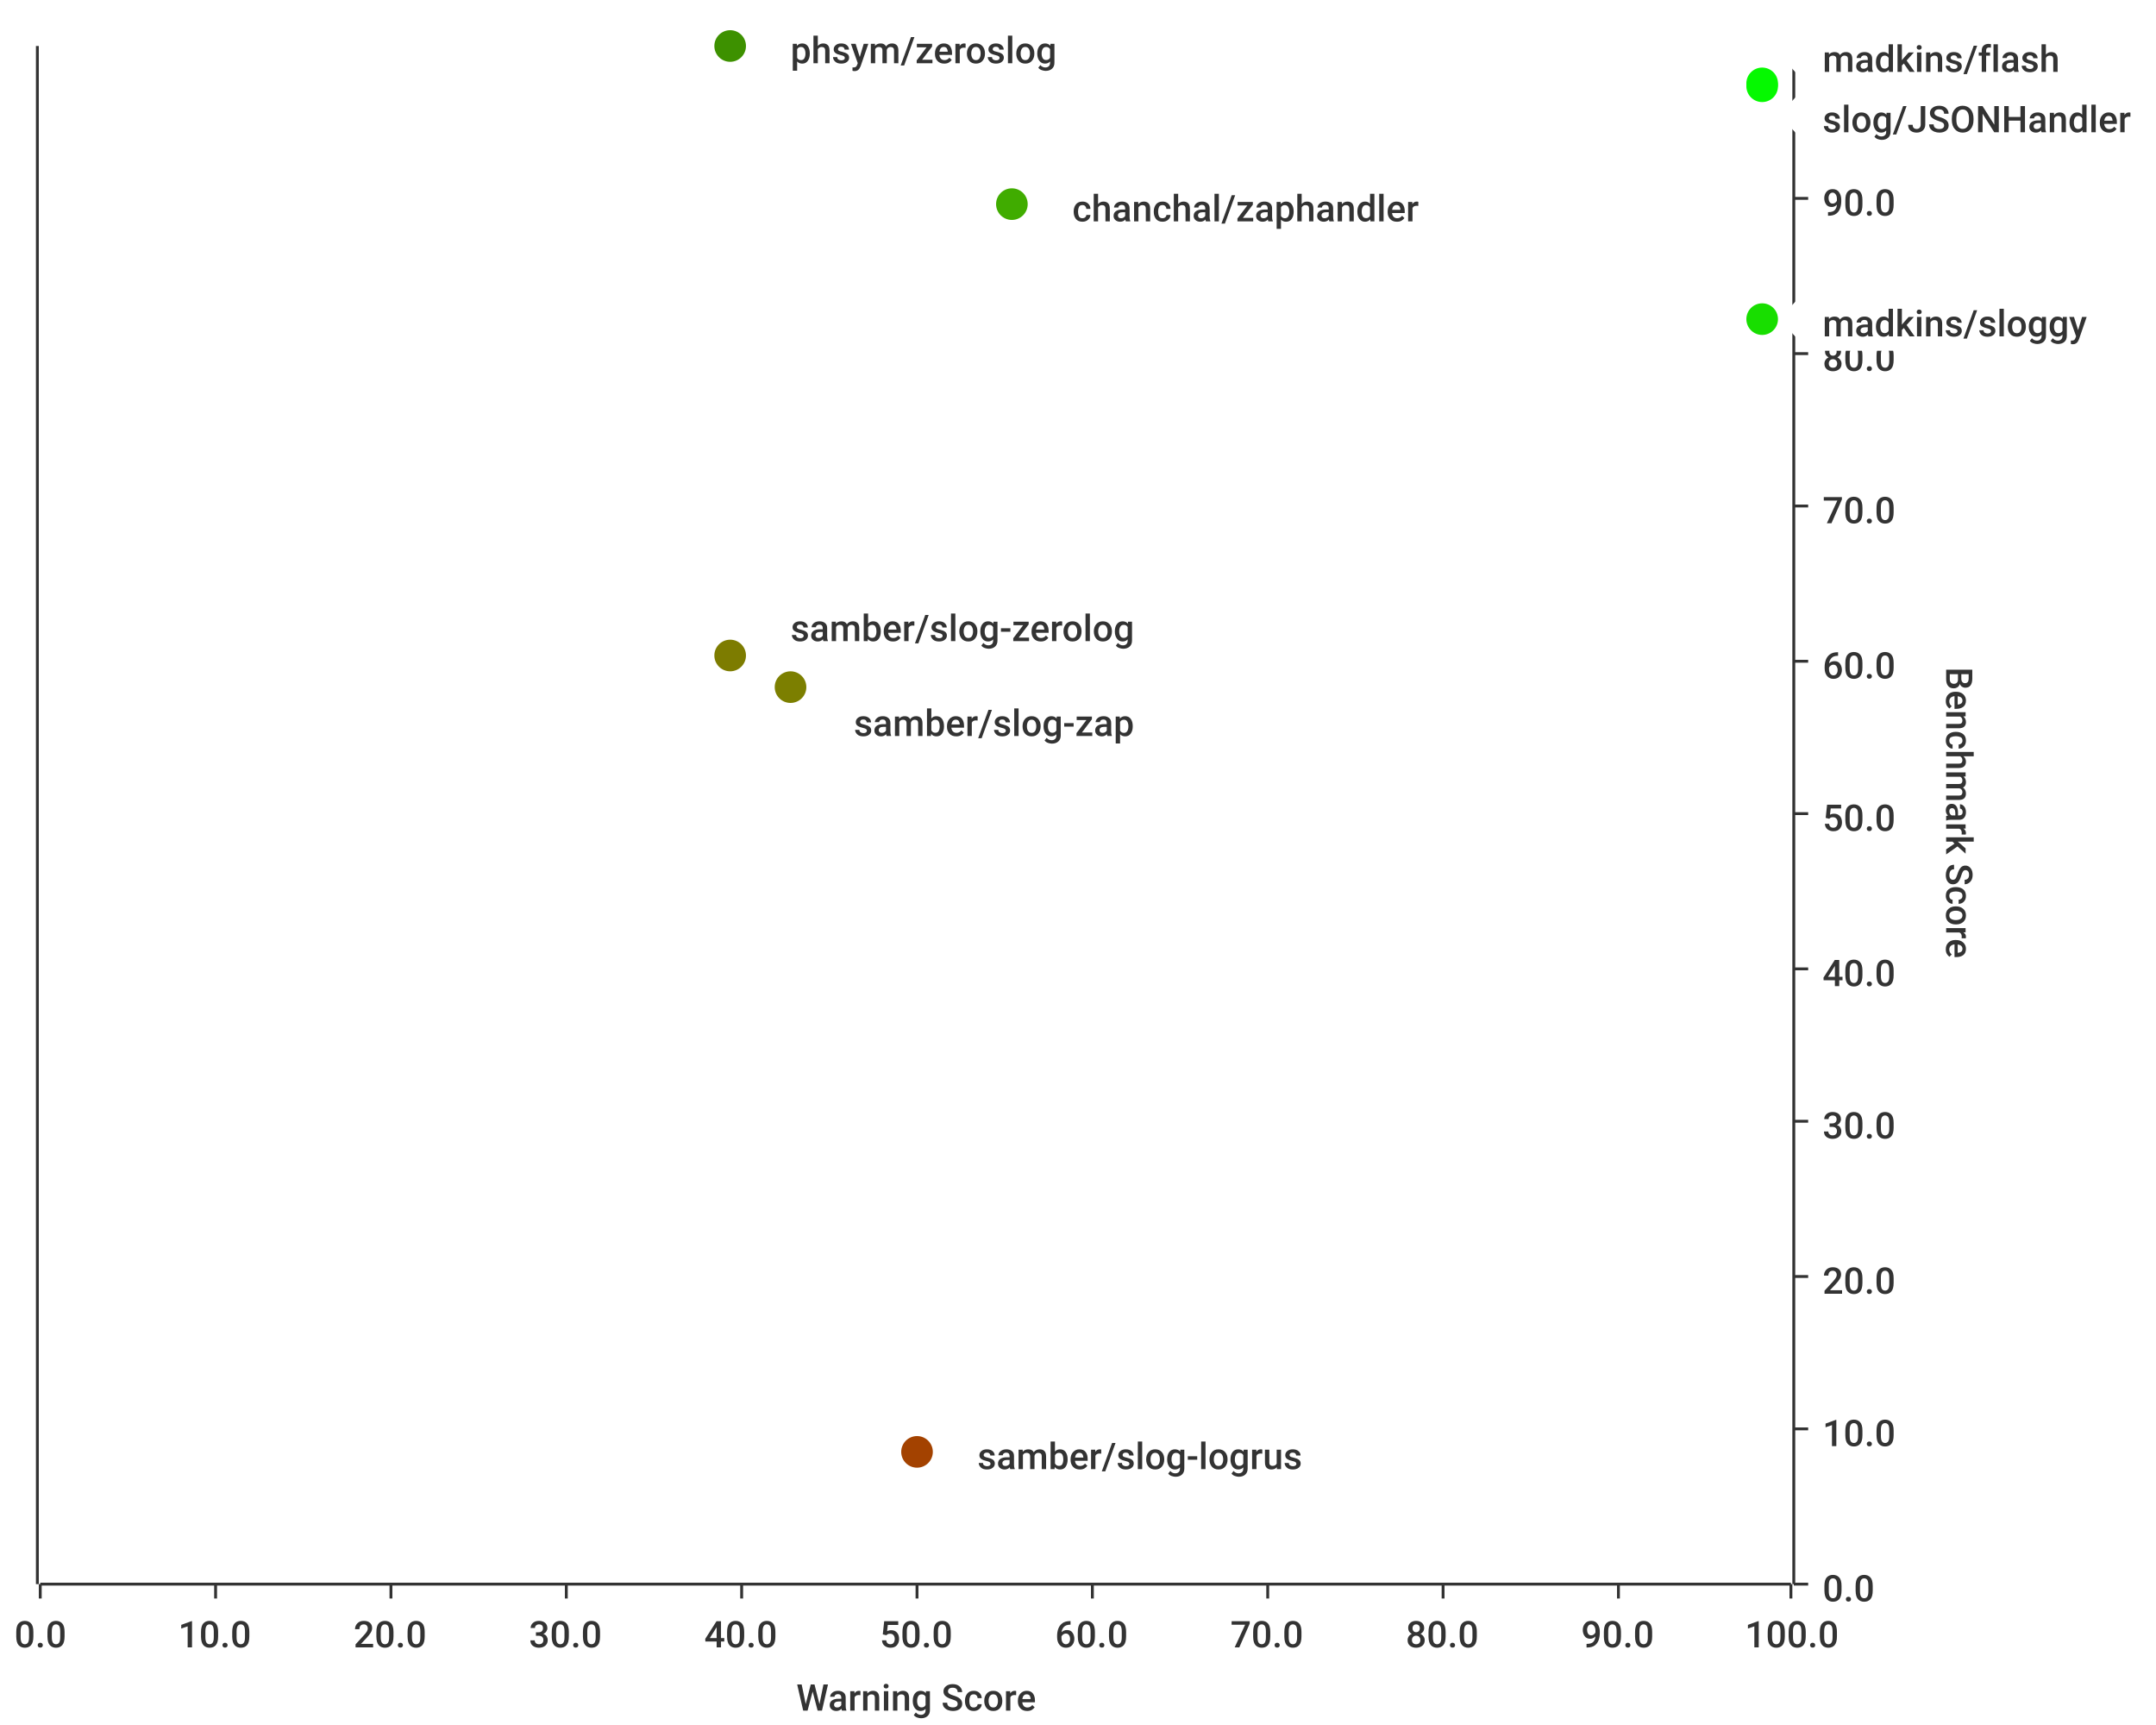
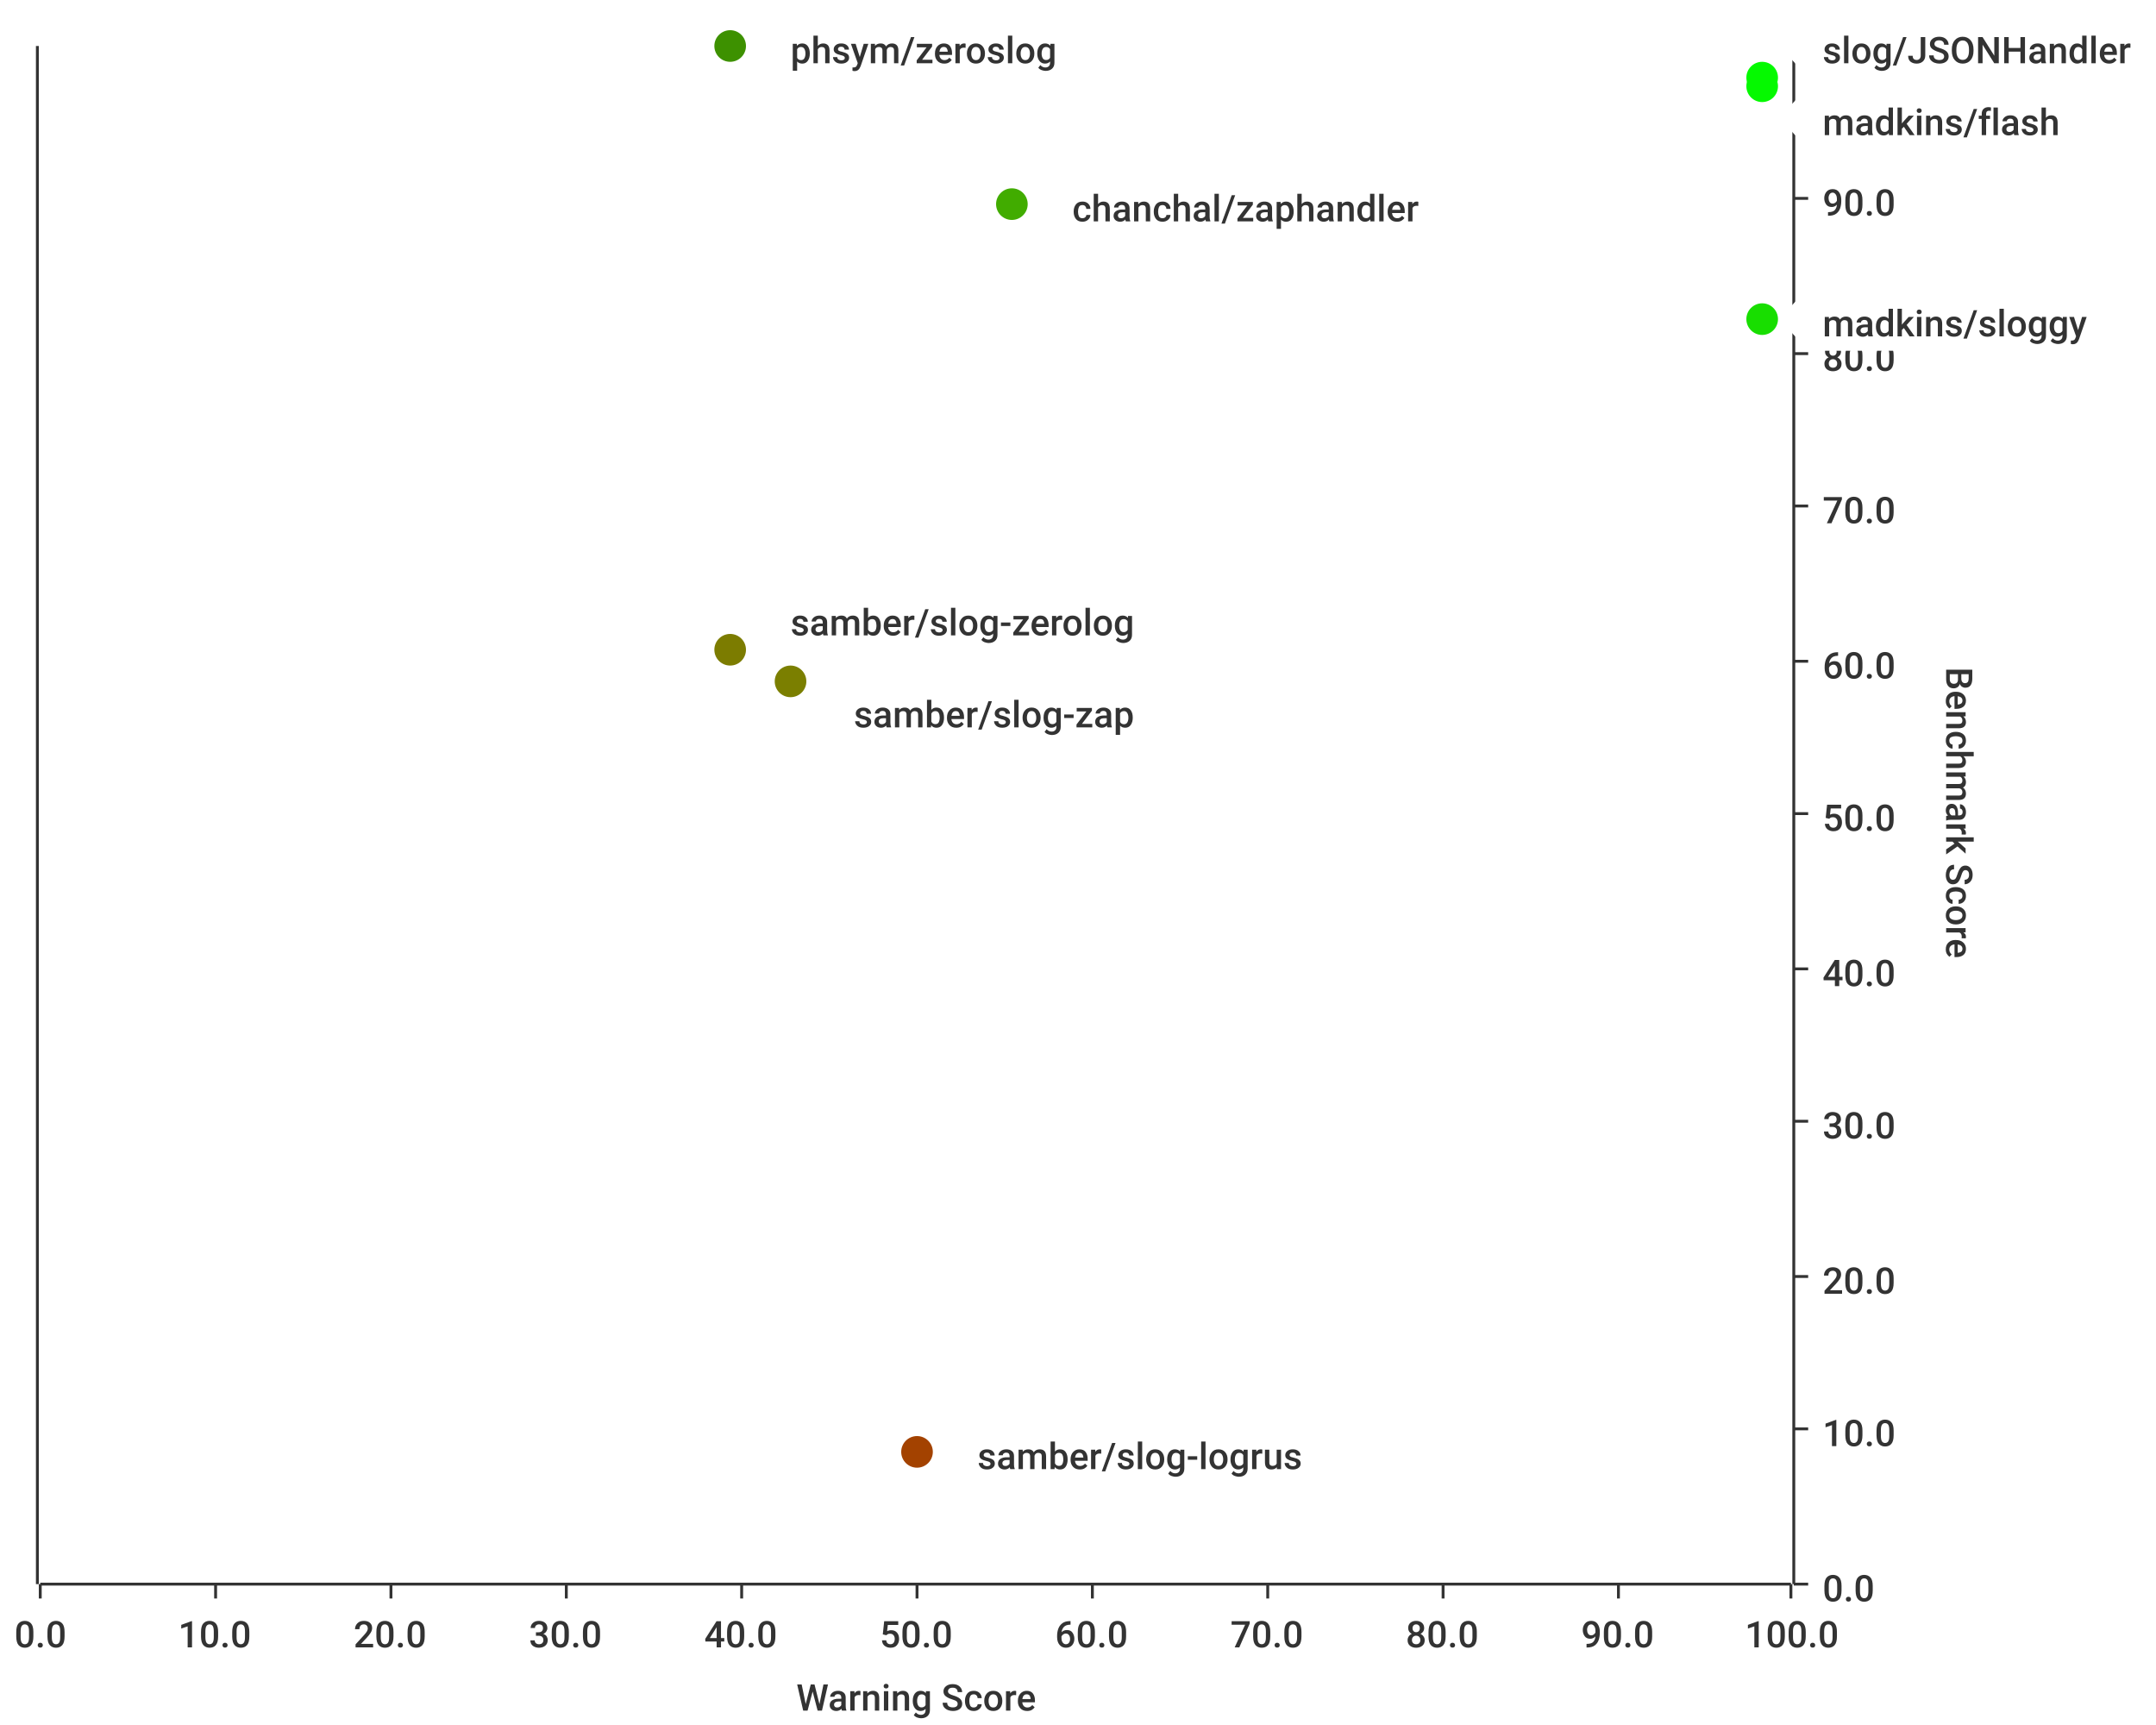
<svg xmlns="http://www.w3.org/2000/svg" width="750" height="600">\n<path d="M 0 0 L 750 0 L 750 600 L 0 600 L 0 0" style="stroke-width:0;stroke:rgba(255,255,255,1.0);fill:rgba(255,255,255,1.0)" />
  <path d="M 14 16 L 623 16 L 623 551 L 14 551 L 14 16" style="stroke-width:0;stroke:rgba(255,255,255,1.0);fill:rgba(255,255,255,1.0)" />
  <path d="M 14 551 L 623 551" style="stroke-width:1;stroke:rgba(51,51,51,1.0);fill:none" />
  <path d="M 14 551 L 14 556" style="stroke-width:1;stroke:rgba(51,51,51,1.0);fill:none" />
  <text x="5" y="573" style="stroke-width:0;stroke:none;fill:rgba(51,51,51,1.0);font-size:12.8px;font-family:'Roboto Medium',sans-serif">0.0</text>
  <path d="M 75 551 L 75 556" style="stroke-width:1;stroke:rgba(51,51,51,1.0);fill:none" />
  <text x="62" y="573" style="stroke-width:0;stroke:none;fill:rgba(51,51,51,1.0);font-size:12.8px;font-family:'Roboto Medium',sans-serif">10.0</text>
  <path d="M 136 551 L 136 556" style="stroke-width:1;stroke:rgba(51,51,51,1.0);fill:none" />
  <text x="123" y="573" style="stroke-width:0;stroke:none;fill:rgba(51,51,51,1.0);font-size:12.8px;font-family:'Roboto Medium',sans-serif">20.0</text>
  <path d="M 197 551 L 197 556" style="stroke-width:1;stroke:rgba(51,51,51,1.0);fill:none" />
  <text x="184" y="573" style="stroke-width:0;stroke:none;fill:rgba(51,51,51,1.0);font-size:12.8px;font-family:'Roboto Medium',sans-serif">30.0</text>
  <path d="M 258 551 L 258 556" style="stroke-width:1;stroke:rgba(51,51,51,1.0);fill:none" />
  <text x="245" y="573" style="stroke-width:0;stroke:none;fill:rgba(51,51,51,1.0);font-size:12.8px;font-family:'Roboto Medium',sans-serif">40.0</text>
  <path d="M 319 551 L 319 556" style="stroke-width:1;stroke:rgba(51,51,51,1.0);fill:none" />
  <text x="306" y="573" style="stroke-width:0;stroke:none;fill:rgba(51,51,51,1.0);font-size:12.8px;font-family:'Roboto Medium',sans-serif">50.0</text>
  <path d="M 380 551 L 380 556" style="stroke-width:1;stroke:rgba(51,51,51,1.0);fill:none" />
  <text x="367" y="573" style="stroke-width:0;stroke:none;fill:rgba(51,51,51,1.0);font-size:12.8px;font-family:'Roboto Medium',sans-serif">60.0</text>
  <path d="M 441 551 L 441 556" style="stroke-width:1;stroke:rgba(51,51,51,1.0);fill:none" />
  <text x="428" y="573" style="stroke-width:0;stroke:none;fill:rgba(51,51,51,1.0);font-size:12.8px;font-family:'Roboto Medium',sans-serif">70.0</text>
  <path d="M 502 551 L 502 556" style="stroke-width:1;stroke:rgba(51,51,51,1.0);fill:none" />
  <text x="489" y="573" style="stroke-width:0;stroke:none;fill:rgba(51,51,51,1.0);font-size:12.8px;font-family:'Roboto Medium',sans-serif">80.0</text>
  <path d="M 563 551 L 563 556" style="stroke-width:1;stroke:rgba(51,51,51,1.0);fill:none" />
  <text x="550" y="573" style="stroke-width:0;stroke:none;fill:rgba(51,51,51,1.0);font-size:12.8px;font-family:'Roboto Medium',sans-serif">90.0</text>
  <path d="M 623 551 L 623 556" style="stroke-width:1;stroke:rgba(51,51,51,1.0);fill:none" />
  <text x="607" y="573" style="stroke-width:0;stroke:none;fill:rgba(51,51,51,1.0);font-size:12.8px;font-family:'Roboto Medium',sans-serif">100.0</text>
  <text x="277" y="595" style="stroke-width:0;stroke:none;fill:rgba(51,51,51,1.0);font-size:12.8px;font-family:'Roboto Medium',sans-serif">Warning Score</text>
  <path d="M 75 551 L 75 16" style="stroke-width:0;stroke:none;fill:none" />
  <path d="M 136 551 L 136 16" style="stroke-width:0;stroke:none;fill:none" />
  <path d="M 197 551 L 197 16" style="stroke-width:0;stroke:none;fill:none" />
  <path d="M 258 551 L 258 16" style="stroke-width:0;stroke:none;fill:none" />
  <path d="M 319 551 L 319 16" style="stroke-width:0;stroke:none;fill:none" />
  <path d="M 380 551 L 380 16" style="stroke-width:0;stroke:none;fill:none" />
  <path d="M 441 551 L 441 16" style="stroke-width:0;stroke:none;fill:none" />
  <path d="M 502 551 L 502 16" style="stroke-width:0;stroke:none;fill:none" />
  <path d="M 563 551 L 563 16" style="stroke-width:0;stroke:none;fill:none" />
  <path d="M 624 551 L 624 16" style="stroke-width:1;stroke:rgba(51,51,51,1.0);fill:none" />
  <path d="M 624 551 L 629 551" style="stroke-width:1;stroke:rgba(51,51,51,1.0);fill:none" />
  <text x="634" y="557" style="stroke-width:0;stroke:none;fill:rgba(51,51,51,1.0);font-size:12.8px;font-family:'Roboto Medium',sans-serif">0.0</text>
  <path d="M 624 497 L 629 497" style="stroke-width:1;stroke:rgba(51,51,51,1.0);fill:none" />
  <text x="634" y="503" style="stroke-width:0;stroke:none;fill:rgba(51,51,51,1.0);font-size:12.8px;font-family:'Roboto Medium',sans-serif">10.0</text>
  <path d="M 624 444 L 629 444" style="stroke-width:1;stroke:rgba(51,51,51,1.0);fill:none" />
  <text x="634" y="450" style="stroke-width:0;stroke:none;fill:rgba(51,51,51,1.0);font-size:12.8px;font-family:'Roboto Medium',sans-serif">20.0</text>
  <path d="M 624 390 L 629 390" style="stroke-width:1;stroke:rgba(51,51,51,1.0);fill:none" />
  <text x="634" y="396" style="stroke-width:0;stroke:none;fill:rgba(51,51,51,1.0);font-size:12.8px;font-family:'Roboto Medium',sans-serif">30.0</text>
  <path d="M 624 337 L 629 337" style="stroke-width:1;stroke:rgba(51,51,51,1.0);fill:none" />
  <text x="634" y="343" style="stroke-width:0;stroke:none;fill:rgba(51,51,51,1.0);font-size:12.8px;font-family:'Roboto Medium',sans-serif">40.0</text>
  <path d="M 624 283 L 629 283" style="stroke-width:1;stroke:rgba(51,51,51,1.0);fill:none" />
  <text x="634" y="289" style="stroke-width:0;stroke:none;fill:rgba(51,51,51,1.0);font-size:12.8px;font-family:'Roboto Medium',sans-serif">50.0</text>
  <path d="M 624 230 L 629 230" style="stroke-width:1;stroke:rgba(51,51,51,1.0);fill:none" />
  <text x="634" y="236" style="stroke-width:0;stroke:none;fill:rgba(51,51,51,1.0);font-size:12.8px;font-family:'Roboto Medium',sans-serif">60.0</text>
  <path d="M 624 176 L 629 176" style="stroke-width:1;stroke:rgba(51,51,51,1.0);fill:none" />
  <text x="634" y="182" style="stroke-width:0;stroke:none;fill:rgba(51,51,51,1.0);font-size:12.8px;font-family:'Roboto Medium',sans-serif">70.0</text>
  <path d="M 624 123 L 629 123" style="stroke-width:1;stroke:rgba(51,51,51,1.0);fill:none" />
  <text x="634" y="129" style="stroke-width:0;stroke:none;fill:rgba(51,51,51,1.0);font-size:12.8px;font-family:'Roboto Medium',sans-serif">80.0</text>
  <path d="M 624 69 L 629 69" style="stroke-width:1;stroke:rgba(51,51,51,1.0);fill:none" />
  <text x="634" y="75" style="stroke-width:0;stroke:none;fill:rgba(51,51,51,1.0);font-size:12.8px;font-family:'Roboto Medium',sans-serif">90.0</text>
  <path d="M 624 16 L 629 16" style="stroke-width:1;stroke:rgba(51,51,51,1.0);fill:none" />
  <text x="634" y="22" style="stroke-width:0;stroke:none;fill:rgba(51,51,51,1.0);font-size:12.8px;font-family:'Roboto Medium',sans-serif">100.0</text>
  <text x="677" y="232" style="stroke-width:0;stroke:none;fill:rgba(51,51,51,1.0);font-size:12.8px;font-family:'Roboto Medium',sans-serif" transform="rotate(90.00,677,232)">Benchmark Score</text>
  <path d="M 14 551 L 623 551" style="stroke-width:0;stroke:none;fill:none" />
  <path d="M 14 497 L 623 497" style="stroke-width:0;stroke:none;fill:none" />
  <path d="M 14 444 L 623 444" style="stroke-width:0;stroke:none;fill:none" />
  <path d="M 14 390 L 623 390" style="stroke-width:0;stroke:none;fill:none" />
  <path d="M 14 337 L 623 337" style="stroke-width:0;stroke:none;fill:none" />
  <path d="M 14 283 L 623 283" style="stroke-width:0;stroke:none;fill:none" />
  <path d="M 14 230 L 623 230" style="stroke-width:0;stroke:none;fill:none" />
  <path d="M 14 176 L 623 176" style="stroke-width:0;stroke:none;fill:none" />
  <path d="M 14 123 L 623 123" style="stroke-width:0;stroke:none;fill:none" />
  <path d="M 14 69 L 623 69" style="stroke-width:0;stroke:none;fill:none" />
  <path d="M 13 551 L 13 16" style="stroke-width:1;stroke:rgba(51,51,51,1.0);fill:none" />
  <path d="M 13 -9223372036854775257 L 8 -9223372036854775257" style="stroke-width:1;stroke:rgba(51,51,51,1.0);fill:none" />
  <text x="-23" y="-9223372036854775251" style="stroke-width:0;stroke:none;fill:rgba(51,51,51,1.0);font-size:12.8px;font-family:'Roboto Medium',sans-serif">0.00</text>
  <path d="M 13 -9223372036854775257 L 8 -9223372036854775257" style="stroke-width:1;stroke:rgba(51,51,51,1.0);fill:none" />
  <text x="-23" y="-9223372036854775251" style="stroke-width:0;stroke:none;fill:rgba(51,51,51,1.0);font-size:12.8px;font-family:'Roboto Medium',sans-serif">0.00</text>
  <path d="M 13 -9223372036854775257 L 8 -9223372036854775257" style="stroke-width:1;stroke:rgba(51,51,51,1.0);fill:none" />
  <text x="-23" y="-9223372036854775251" style="stroke-width:0;stroke:none;fill:rgba(51,51,51,1.0);font-size:12.8px;font-family:'Roboto Medium',sans-serif">0.00</text>
  <path d="M 13 -9223372036854775257 L 8 -9223372036854775257" style="stroke-width:1;stroke:rgba(51,51,51,1.0);fill:none" />
  <text x="-23" y="-9223372036854775251" style="stroke-width:0;stroke:none;fill:rgba(51,51,51,1.0);font-size:12.8px;font-family:'Roboto Medium',sans-serif">0.00</text>
  <path d="M 13 -9223372036854775257 L 8 -9223372036854775257" style="stroke-width:1;stroke:rgba(51,51,51,1.0);fill:none" />
  <text x="-23" y="-9223372036854775251" style="stroke-width:0;stroke:none;fill:rgba(51,51,51,1.0);font-size:12.8px;font-family:'Roboto Medium',sans-serif">0.00</text>
  <path d="M 13 -9223372036854775257 L 8 -9223372036854775257" style="stroke-width:1;stroke:rgba(51,51,51,1.0);fill:none" />
  <text x="-23" y="-9223372036854775251" style="stroke-width:0;stroke:none;fill:rgba(51,51,51,1.0);font-size:12.8px;font-family:'Roboto Medium',sans-serif">0.00</text>
  <path d="M 13 -9223372036854775257 L 8 -9223372036854775257" style="stroke-width:1;stroke:rgba(51,51,51,1.0);fill:none" />
  <text x="-23" y="-9223372036854775251" style="stroke-width:0;stroke:none;fill:rgba(51,51,51,1.0);font-size:12.8px;font-family:'Roboto Medium',sans-serif">0.00</text>
  <path d="M 13 -9223372036854775257 L 8 -9223372036854775257" style="stroke-width:1;stroke:rgba(51,51,51,1.0);fill:none" />
  <text x="-23" y="-9223372036854775251" style="stroke-width:0;stroke:none;fill:rgba(51,51,51,1.0);font-size:12.8px;font-family:'Roboto Medium',sans-serif">0.00</text>
  <path d="M 13 -9223372036854775257 L 8 -9223372036854775257" style="stroke-width:1;stroke:rgba(51,51,51,1.0);fill:none" />
  <text x="-23" y="-9223372036854775251" style="stroke-width:0;stroke:none;fill:rgba(51,51,51,1.0);font-size:12.8px;font-family:'Roboto Medium',sans-serif">0.00</text>
  <path d="M 13 -9223372036854775257 L 8 -9223372036854775257" style="stroke-width:1;stroke:rgba(51,51,51,1.0);fill:none" />
  <text x="-23" y="-9223372036854775251" style="stroke-width:0;stroke:none;fill:rgba(51,51,51,1.0);font-size:12.8px;font-family:'Roboto Medium',sans-serif">0.00</text>
  <path d="M 13 -9223372036854775257 L 8 -9223372036854775257" style="stroke-width:1;stroke:rgba(51,51,51,1.0);fill:none" />
  <text x="-23" y="-9223372036854775251" style="stroke-width:0;stroke:none;fill:rgba(51,51,51,1.0);font-size:12.8px;font-family:'Roboto Medium',sans-serif">0.00</text>
  <path d="M 13 -9223372036854775257 L 8 -9223372036854775257" style="stroke-width:1;stroke:rgba(51,51,51,1.0);fill:none" />
  <text x="-23" y="-9223372036854775251" style="stroke-width:0;stroke:none;fill:rgba(51,51,51,1.0);font-size:12.8px;font-family:'Roboto Medium',sans-serif">0.00</text>
  <path d="M 13 -9223372036854775257 L 8 -9223372036854775257" style="stroke-width:1;stroke:rgba(51,51,51,1.0);fill:none" />
  <text x="-23" y="-9223372036854775251" style="stroke-width:0;stroke:none;fill:rgba(51,51,51,1.0);font-size:12.8px;font-family:'Roboto Medium',sans-serif">0.00</text>
  <path d="M 13 -9223372036854775257 L 8 -9223372036854775257" style="stroke-width:1;stroke:rgba(51,51,51,1.0);fill:none" />
  <text x="-23" y="-9223372036854775251" style="stroke-width:0;stroke:none;fill:rgba(51,51,51,1.0);font-size:12.8px;font-family:'Roboto Medium',sans-serif">0.00</text>
  <path d="M 13 -9223372036854775257 L 8 -9223372036854775257" style="stroke-width:1;stroke:rgba(51,51,51,1.0);fill:none" />
  <text x="-23" y="-9223372036854775251" style="stroke-width:0;stroke:none;fill:rgba(51,51,51,1.0);font-size:12.8px;font-family:'Roboto Medium',sans-serif">0.00</text>
  <path d="M 14 -9223372036854775257 L 623 -9223372036854775257" style="stroke-width:0;stroke:none;fill:none" />
  <path d="M 14 -9223372036854775257 L 623 -9223372036854775257" style="stroke-width:0;stroke:none;fill:none" />
  <path d="M 14 -9223372036854775257 L 623 -9223372036854775257" style="stroke-width:0;stroke:none;fill:none" />
  <path d="M 14 -9223372036854775257 L 623 -9223372036854775257" style="stroke-width:0;stroke:none;fill:none" />
  <path d="M 14 -9223372036854775257 L 623 -9223372036854775257" style="stroke-width:0;stroke:none;fill:none" />
  <path d="M 14 -9223372036854775257 L 623 -9223372036854775257" style="stroke-width:0;stroke:none;fill:none" />
  <path d="M 14 -9223372036854775257 L 623 -9223372036854775257" style="stroke-width:0;stroke:none;fill:none" />
  <path d="M 14 -9223372036854775257 L 623 -9223372036854775257" style="stroke-width:0;stroke:none;fill:none" />
  <path d="M 14 -9223372036854775257 L 623 -9223372036854775257" style="stroke-width:0;stroke:none;fill:none" />
  <path d="M 14 -9223372036854775257 L 623 -9223372036854775257" style="stroke-width:0;stroke:none;fill:none" />
  <path d="M 14 -9223372036854775257 L 623 -9223372036854775257" style="stroke-width:0;stroke:none;fill:none" />
  <path d="M 14 -9223372036854775257 L 623 -9223372036854775257" style="stroke-width:0;stroke:none;fill:none" />
  <path d="M 14 -9223372036854775257 L 623 -9223372036854775257" style="stroke-width:0;stroke:none;fill:none" />
  <path d="M 14 -9223372036854775257 L 623 -9223372036854775257" style="stroke-width:0;stroke:none;fill:none" />
-   <circle cx="613" cy="29" r="5" style="stroke-width:1;stroke:rgba(5,249,0,1.0);fill:rgba(5,249,0,1.0)" />
-   <path d="" style="stroke-width:1;stroke:rgba(5,249,0,1.0);fill:rgba(5,249,0,1.0)" />
-   <circle cx="613" cy="111" r="5" style="stroke-width:1;stroke:rgba(24,222,0,1.0);fill:rgba(24,222,0,1.0)" />
-   <path d="" style="stroke-width:1;stroke:rgba(24,222,0,1.0);fill:rgba(24,222,0,1.0)" />
  <circle cx="254" cy="16" r="5" style="stroke-width:1;stroke:rgba(61,145,0,1.0);fill:rgba(61,145,0,1.0)" />
  <path d="" style="stroke-width:1;stroke:rgba(61,145,0,1.0);fill:rgba(61,145,0,1.0)" />
  <circle cx="319" cy="505" r="5" style="stroke-width:1;stroke:rgba(163,66,0,1.0);fill:rgba(163,66,0,1.0)" />
  <path d="" style="stroke-width:1;stroke:rgba(163,66,0,1.0);fill:rgba(163,66,0,1.0)" />
-   <circle cx="275" cy="239" r="5" style="stroke-width:1;stroke:rgba(124,127,0,1.0);fill:rgba(124,127,0,1.0)" />
-   <path d="" style="stroke-width:1;stroke:rgba(124,127,0,1.0);fill:rgba(124,127,0,1.0)" />
-   <circle cx="254" cy="228" r="5" style="stroke-width:1;stroke:rgba(125,124,0,1.0);fill:rgba(125,124,0,1.0)" />
-   <path d="" style="stroke-width:1;stroke:rgba(125,124,0,1.0);fill:rgba(125,124,0,1.0)" />
+   <circle cx="275" cy="237" r="5" style="stroke-width:1;stroke:rgba(123,127,0,1.0);fill:rgba(123,127,0,1.0)" />
+   <path d="" style="stroke-width:1;stroke:rgba(123,127,0,1.0);fill:rgba(123,127,0,1.0)" />
+   <circle cx="254" cy="226" r="5" style="stroke-width:1;stroke:rgba(124,124,0,1.0);fill:rgba(124,124,0,1.0)" />
+   <path d="" style="stroke-width:1;stroke:rgba(124,124,0,1.0);fill:rgba(124,124,0,1.0)" />
+   <circle cx="613" cy="27" r="5" style="stroke-width:1;stroke:rgba(4,250,0,1.0);fill:rgba(4,250,0,1.0)" />
+   <path d="" style="stroke-width:1;stroke:rgba(4,250,0,1.0);fill:rgba(4,250,0,1.0)" />
+   <circle cx="352" cy="71" r="5" style="stroke-width:1;stroke:rgba(65,172,0,1.0);fill:rgba(65,172,0,1.0)" />
+   <path d="" style="stroke-width:1;stroke:rgba(65,172,0,1.0);fill:rgba(65,172,0,1.0)" />
  <circle cx="613" cy="30" r="5" style="stroke-width:1;stroke:rgba(5,249,0,1.0);fill:rgba(5,249,0,1.0)" />
  <path d="" style="stroke-width:1;stroke:rgba(5,249,0,1.0);fill:rgba(5,249,0,1.0)" />
-   <circle cx="352" cy="71" r="5" style="stroke-width:1;stroke:rgba(64,172,0,1.0);fill:rgba(64,172,0,1.0)" />
-   <path d="" style="stroke-width:1;stroke:rgba(64,172,0,1.0);fill:rgba(64,172,0,1.0)" />
-   <path d="M 619 19 L 629 8 L 722 8 L 722 30 L 629 30 L 619 19 Z" style="stroke-width:-1;stroke:rgba(0,217,101,1.0);fill:rgba(255,255,255,1.0)" />
-   <text x="634" y="25" style="stroke-width:0;stroke:none;fill:rgba(51,51,51,1.0);font-size:12.8px;font-family:'Roboto Medium',sans-serif">madkins/flash</text>
-   <path d="M 619 111 L 629 100 L 731 100 L 731 122 L 629 122 L 619 111 Z" style="stroke-width:-1;stroke:rgba(0,217,101,1.0);fill:rgba(255,255,255,1.0)" />
-   <text x="634" y="117" style="stroke-width:0;stroke:none;fill:rgba(51,51,51,1.0);font-size:12.8px;font-family:'Roboto Medium',sans-serif">madkins/sloggy</text>
+   <circle cx="613" cy="111" r="5" style="stroke-width:1;stroke:rgba(24,222,0,1.0);fill:rgba(24,222,0,1.0)" />
+   <path d="" style="stroke-width:1;stroke:rgba(24,222,0,1.0);fill:rgba(24,222,0,1.0)" />
  <path d="M 260 16 L 270 5 L 373 5 L 373 27 L 270 27 L 260 16 Z" style="stroke-width:-1;stroke:rgba(0,217,101,1.0);fill:rgba(255,255,255,1.0)" />
  <text x="275" y="22" style="stroke-width:0;stroke:none;fill:rgba(51,51,51,1.0);font-size:12.8px;font-family:'Roboto Medium',sans-serif">phsym/zeroslog</text>
  <path d="M 325 505 L 335 494 L 458 494 L 458 516 L 335 516 L 325 505 Z" style="stroke-width:-1;stroke:rgba(0,217,101,1.0);fill:rgba(255,255,255,1.0)" />
  <text x="340" y="511" style="stroke-width:0;stroke:none;fill:rgba(51,51,51,1.0);font-size:12.8px;font-family:'Roboto Medium',sans-serif">samber/slog-logrus</text>
-   <path d="M 282 250 L 292 239 L 400 239 L 400 261 L 292 261 L 282 250 Z" style="stroke-width:-1;stroke:rgba(0,217,101,1.0);fill:rgba(255,255,255,1.0)" />
-   <text x="297" y="256" style="stroke-width:0;stroke:none;fill:rgba(51,51,51,1.0);font-size:12.8px;font-family:'Roboto Medium',sans-serif">samber/slog-zap</text>
-   <path d="M 260 217 L 270 206 L 400 206 L 400 228 L 270 228 L 260 217 Z" style="stroke-width:-1;stroke:rgba(0,217,101,1.0);fill:rgba(255,255,255,1.0)" />
-   <text x="275" y="223" style="stroke-width:0;stroke:none;fill:rgba(51,51,51,1.0);font-size:12.8px;font-family:'Roboto Medium',sans-serif">samber/slog-zerolog</text>
-   <path d="M 619 40 L 629 29 L 747 29 L 747 51 L 629 51 L 619 40 Z" style="stroke-width:-1;stroke:rgba(0,217,101,1.0);fill:rgba(255,255,255,1.0)" />
-   <text x="634" y="46" style="stroke-width:0;stroke:none;fill:rgba(51,51,51,1.0);font-size:12.8px;font-family:'Roboto Medium',sans-serif">slog/JSONHandler</text>
+   <path d="M 282 247 L 292 236 L 400 236 L 400 258 L 292 258 L 282 247 Z" style="stroke-width:-1;stroke:rgba(0,217,101,1.0);fill:rgba(255,255,255,1.0)" />
+   <text x="297" y="253" style="stroke-width:0;stroke:none;fill:rgba(51,51,51,1.0);font-size:12.8px;font-family:'Roboto Medium',sans-serif">samber/slog-zap</text>
+   <path d="M 260 215 L 270 204 L 400 204 L 400 226 L 270 226 L 260 215 Z" style="stroke-width:-1;stroke:rgba(0,217,101,1.0);fill:rgba(255,255,255,1.0)" />
+   <text x="275" y="221" style="stroke-width:0;stroke:none;fill:rgba(51,51,51,1.0);font-size:12.8px;font-family:'Roboto Medium',sans-serif">samber/slog-zerolog</text>
+   <path d="M 619 16 L 629 5 L 747 5 L 747 27 L 629 27 L 619 16 Z" style="stroke-width:-1;stroke:rgba(0,217,101,1.0);fill:rgba(255,255,255,1.0)" />
+   <text x="634" y="22" style="stroke-width:0;stroke:none;fill:rgba(51,51,51,1.0);font-size:12.8px;font-family:'Roboto Medium',sans-serif">slog/JSONHandler</text>
  <path d="M 358 71 L 368 60 L 499 60 L 499 82 L 368 82 L 358 71 Z" style="stroke-width:-1;stroke:rgba(0,217,101,1.0);fill:rgba(255,255,255,1.0)" />
  <text x="373" y="77" style="stroke-width:0;stroke:none;fill:rgba(51,51,51,1.0);font-size:12.8px;font-family:'Roboto Medium',sans-serif">chanchal/zaphandler</text>
+   <path d="M 619 41 L 629 30 L 722 30 L 722 52 L 629 52 L 619 41 Z" style="stroke-width:-1;stroke:rgba(0,217,101,1.0);fill:rgba(255,255,255,1.0)" />
+   <text x="634" y="47" style="stroke-width:0;stroke:none;fill:rgba(51,51,51,1.0);font-size:12.8px;font-family:'Roboto Medium',sans-serif">madkins/flash</text>
+   <path d="M 619 111 L 629 100 L 731 100 L 731 122 L 629 122 L 619 111 Z" style="stroke-width:-1;stroke:rgba(0,217,101,1.0);fill:rgba(255,255,255,1.0)" />
+   <text x="634" y="117" style="stroke-width:0;stroke:none;fill:rgba(51,51,51,1.0);font-size:12.8px;font-family:'Roboto Medium',sans-serif">madkins/sloggy</text>
</svg>
